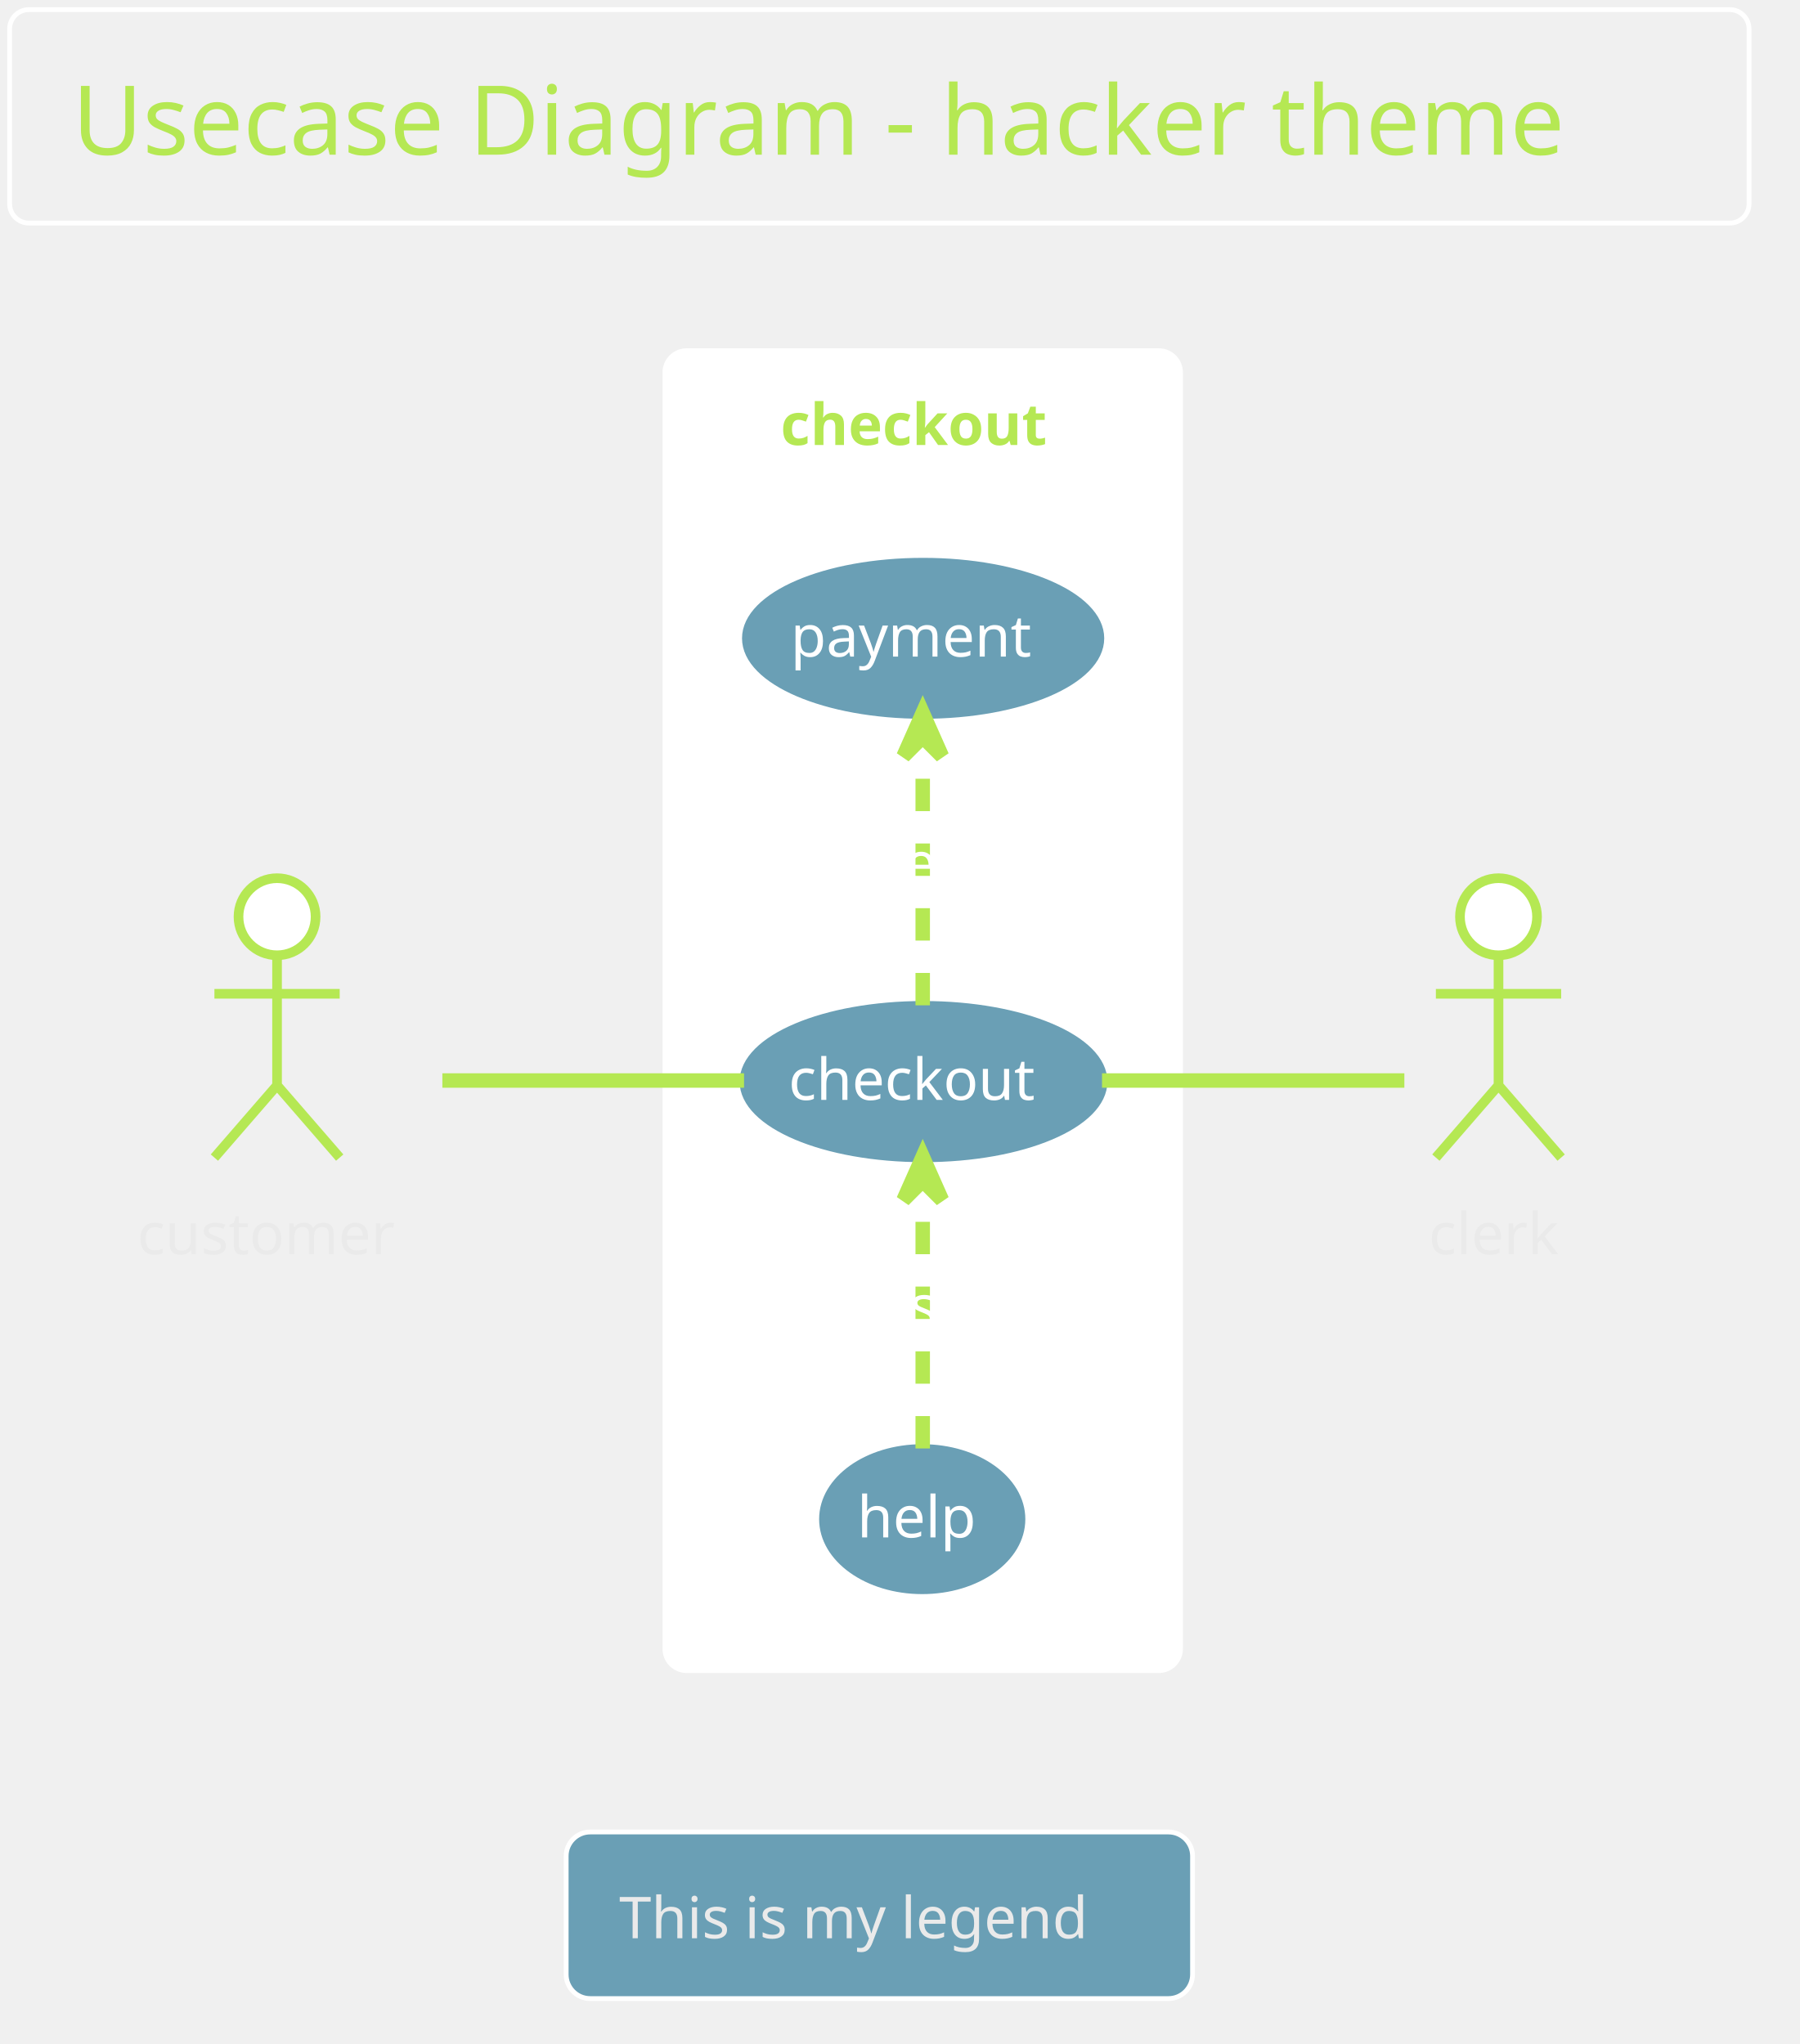
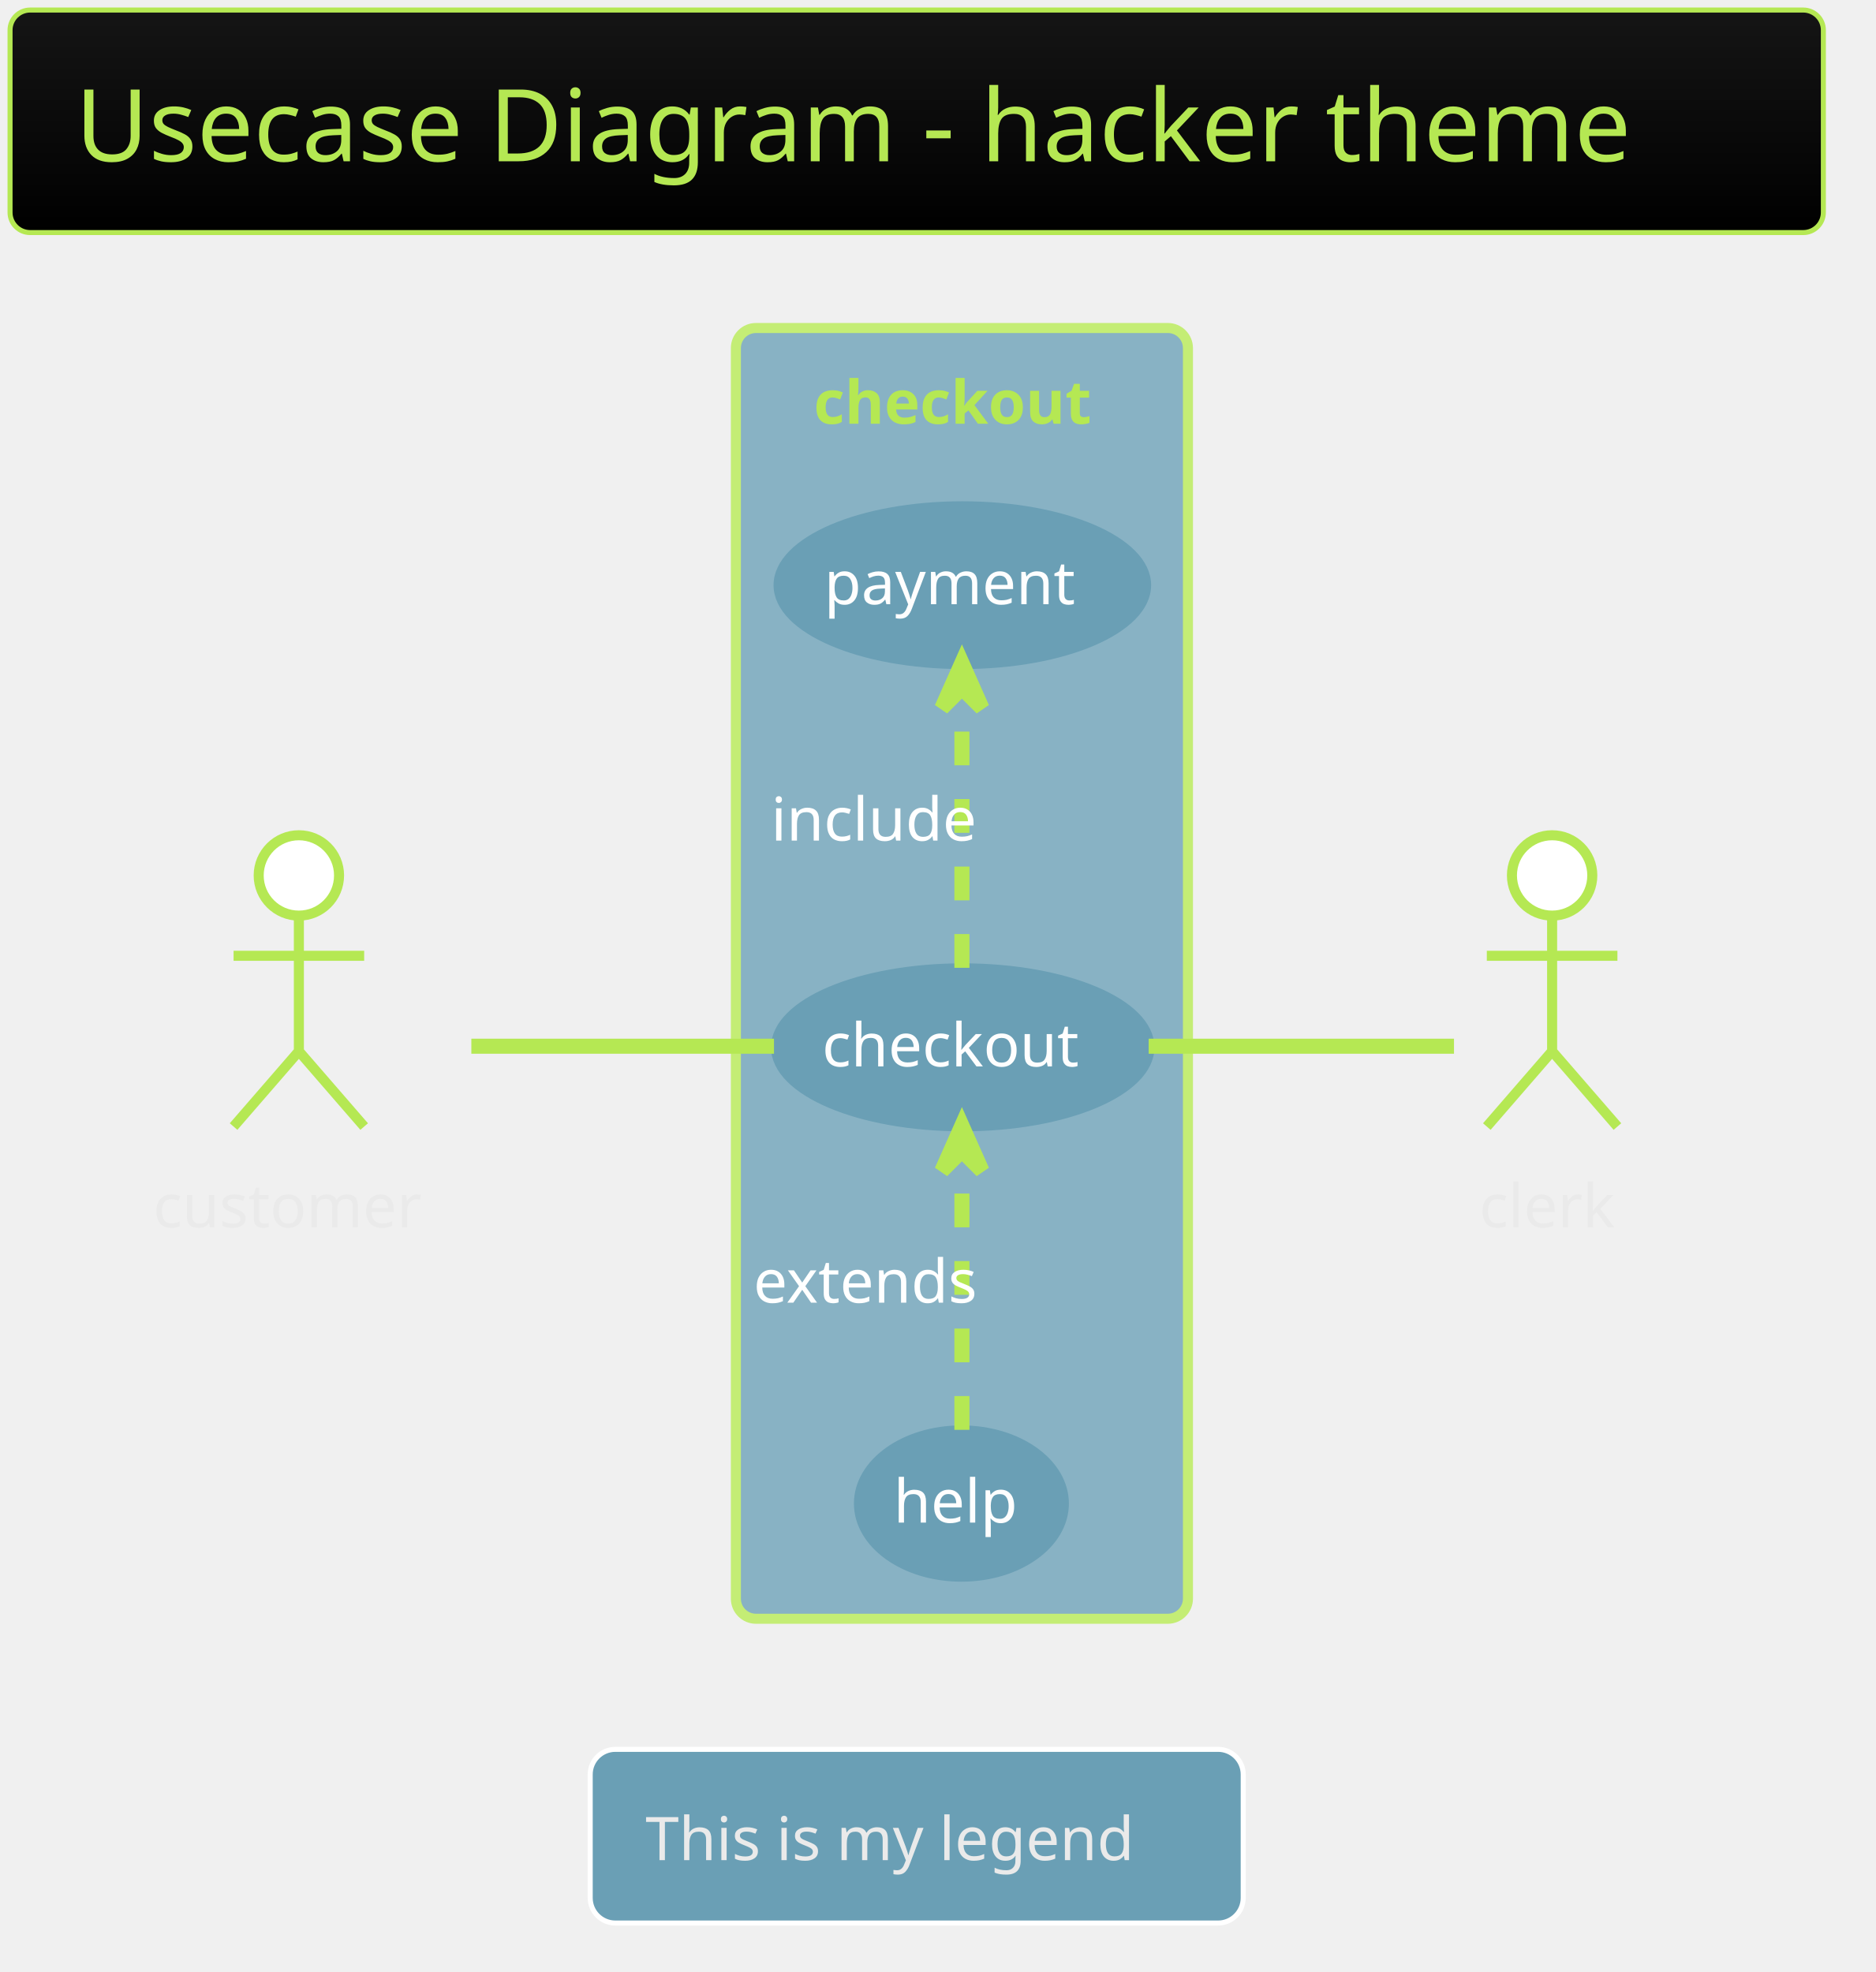
- <svg xmlns="http://www.w3.org/2000/svg" contentScriptType="application/ecmascript" contentStyleType="text/css" height="442.708px" preserveAspectRatio="none" style="width:389px;height:442px;" version="1.1" viewBox="0 0 389 442" width="389.583px" zoomAndPan="magnify">
-   <defs />
+ <svg xmlns="http://www.w3.org/2000/svg" contentScriptType="application/ecmascript" contentStyleType="text/css" height="409.375px" preserveAspectRatio="none" style="width:389px;height:409px;" version="1.1" viewBox="0 0 389 409" width="389.583px" zoomAndPan="magnify">
+   <defs>
+     <linearGradient id="g191j5ob1desf40" x1="50%" x2="50%" y1="0%" y2="100%">
+       <stop offset="0%" stop-color="#151515" />
+       <stop offset="100%" stop-color="#000000" />
+     </linearGradient>
+   </defs>
  <g>
-     <rect fill="none" height="46.153" rx="4.167" ry="4.167" style="stroke: #FFFFFF; stroke-width: 1.042;" width="376.042" x="2.083" y="2.083" />
+     <rect fill="url(#g191j5ob1desf40)" height="46.153" rx="4.167" ry="4.167" style="stroke: #B5E853; stroke-width: 1.042;" width="376.042" x="2.083" y="2.083" />
    <text fill="#B5E853" font-family="Verdana" font-size="20.833" lengthAdjust="spacingAndGlyphs" textLength="348.958" x="15.625" y="33.445">Usecase Diagram - hacker theme</text>
-     <rect fill="#FFFFFF" height="284.375" rx="4.167" ry="4.167" style="stroke: #FFFFFF; stroke-width: 2.083;" width="110.417" x="144.271" y="76.361" />
-     <text fill="#B5E853" font-family="Verdana" font-size="12.5" font-weight="bold" lengthAdjust="spacingAndGlyphs" textLength="61.458" x="168.75" y="96.22">checkout</text>
-     <ellipse cx="199.651" cy="233.888" fill="#6A9FB5" rx="38.714" ry="16.381" style="stroke: #6A9FB5; stroke-width: 2.083;" />
-     <text fill="#FFFFFF" font-family="Verdana" font-size="12.5" lengthAdjust="spacingAndGlyphs" textLength="58.333" x="170.484" y="237.838">checkout</text>
-     <ellipse cx="199.568" cy="138.03" fill="#6A9FB5" rx="38.11" ry="16.357" style="stroke: #6A9FB5; stroke-width: 2.083;" />
-     <text fill="#FFFFFF" font-family="Verdana" font-size="12.5" lengthAdjust="spacingAndGlyphs" textLength="57.292" x="170.922" y="141.98">payment</text>
-     <ellipse cx="199.373" cy="328.507" fill="#6A9FB5" rx="21.248" ry="15.167" style="stroke: #6A9FB5; stroke-width: 2.083;" />
-     <text fill="#FFFFFF" font-family="Verdana" font-size="12.5" lengthAdjust="spacingAndGlyphs" textLength="28.125" x="185.311" y="332.457">help</text>
-     <ellipse cx="59.896" cy="198.236" fill="#FFFFFF" rx="8.333" ry="8.333" style="stroke: #B5E853; stroke-width: 2.083;" />
-     <path d="M59.896,206.569 L59.896,234.694 M46.354,214.903 L73.438,214.903 M59.896,234.694 L46.354,250.319 M59.896,234.694 L73.438,250.319 " fill="none" style="stroke: #B5E853; stroke-width: 2.083;" />
-     <text fill="#EAEAEA" font-family="Verdana" font-size="12.5" lengthAdjust="spacingAndGlyphs" textLength="60.417" x="29.688" y="271.22">customer</text>
-     <ellipse cx="323.958" cy="198.236" fill="#FFFFFF" rx="8.333" ry="8.333" style="stroke: #B5E853; stroke-width: 2.083;" />
-     <path d="M323.958,206.569 L323.958,234.694 M310.417,214.903 L337.5,214.903 M323.958,234.694 L310.417,250.319 M323.958,234.694 L337.5,250.319 " fill="none" style="stroke: #B5E853; stroke-width: 2.083;" />
-     <text fill="#EAEAEA" font-family="Verdana" font-size="12.5" lengthAdjust="spacingAndGlyphs" textLength="30.208" x="308.854" y="271.22">clerk</text>
-     <path d="M95.635,233.653 C115.524,233.653 140.5,233.653 160.854,233.653 " fill="none" id="customer-checkout" style="stroke: #B5E853; stroke-width: 3.125;" />
-     <path d="M199.479,217.395 C199.479,201.426 199.479,176.962 199.479,159.376 " fill="none" id="checkout-&gt;payment" style="stroke: #B5E853; stroke-width: 3.125; stroke-dasharray: 7.0,7.0;" />
-     <polygon fill="#B5E853" points="199.479,154.156,195.312,163.531,199.479,159.364,203.646,163.531,199.479,154.156" style="stroke: #B5E853; stroke-width: 3.125;" />
-     <text fill="#FFFFFF" font-family="Verdana" font-size="12.5" lengthAdjust="spacingAndGlyphs" textLength="45.833" x="159.896" y="191.012">include</text>
-     <path d="M199.479,313.214 C199.479,297.563 199.479,273.051 199.479,255.369 " fill="none" id="help-&gt;checkout" style="stroke: #B5E853; stroke-width: 3.125; stroke-dasharray: 7.0,7.0;" />
-     <polygon fill="#B5E853" points="199.479,250.118,195.312,259.493,199.479,255.327,203.646,259.493,199.479,250.118" style="stroke: #B5E853; stroke-width: 3.125;" />
-     <text fill="#FFFFFF" font-family="Verdana" font-size="12.5" lengthAdjust="spacingAndGlyphs" textLength="53.125" x="156.25" y="286.845">extends</text>
-     <path d="M238.243,233.653 C259.876,233.653 286.124,233.653 303.605,233.653 " fill="none" id="checkout-clerk" style="stroke: #B5E853; stroke-width: 3.125;" />
-     <rect fill="#6A9FB5" height="36.025" rx="5.208" ry="5.208" style="stroke: #FFFFFF; stroke-width: 1.042;" width="135.417" x="122.396" y="396.153" />
-     <text fill="#EAEAEA" font-family="Verdana" font-size="12.5" lengthAdjust="spacingAndGlyphs" textLength="112.5" x="133.854" y="419.137">This is my legend</text>
+     <rect fill="#88B2C4" height="267.708" rx="4.167" ry="4.167" style="stroke: #C4ED75; stroke-width: 2.083;" width="93.75" x="152.604" y="68.028" />
+     <text fill="#B5E853" font-family="Verdana" font-size="12.5" font-weight="bold" lengthAdjust="spacingAndGlyphs" textLength="61.458" x="168.75" y="87.887">checkout</text>
+     <ellipse cx="199.651" cy="217.221" fill="#6A9FB5" rx="38.714" ry="16.381" style="stroke: #6A9FB5; stroke-width: 2.083;" />
+     <text fill="#FEFEFE" font-family="Verdana" font-size="12.5" lengthAdjust="spacingAndGlyphs" textLength="58.333" x="170.484" y="221.171">checkout</text>
+     <ellipse cx="199.568" cy="121.364" fill="#6A9FB5" rx="38.11" ry="16.357" style="stroke: #6A9FB5; stroke-width: 2.083;" />
+     <text fill="#FEFEFE" font-family="Verdana" font-size="12.5" lengthAdjust="spacingAndGlyphs" textLength="57.292" x="170.922" y="125.314">payment</text>
+     <ellipse cx="199.373" cy="311.84" fill="#6A9FB5" rx="21.248" ry="15.167" style="stroke: #6A9FB5; stroke-width: 2.083;" />
+     <text fill="#FEFEFE" font-family="Verdana" font-size="12.5" lengthAdjust="spacingAndGlyphs" textLength="28.125" x="185.311" y="315.79">help</text>
+     <ellipse cx="61.979" cy="181.569" fill="#FFFFFF" rx="8.333" ry="8.333" style="stroke: #B5E853; stroke-width: 2.083;" />
+     <path d="M61.979,189.903 L61.979,218.028 M48.438,198.236 L75.521,198.236 M61.979,218.028 L48.438,233.653 M61.979,218.028 L75.521,233.653 " fill="none" style="stroke: #B5E853; stroke-width: 2.083;" />
+     <text fill="#EAEAEA" font-family="Verdana" font-size="12.5" lengthAdjust="spacingAndGlyphs" textLength="60.417" x="31.771" y="254.553">customer</text>
+     <ellipse cx="321.875" cy="181.569" fill="#FFFFFF" rx="8.333" ry="8.333" style="stroke: #B5E853; stroke-width: 2.083;" />
+     <path d="M321.875,189.903 L321.875,218.028 M308.333,198.236 L335.417,198.236 M321.875,218.028 L308.333,233.653 M321.875,218.028 L335.417,233.653 " fill="none" style="stroke: #B5E853; stroke-width: 2.083;" />
+     <text fill="#EAEAEA" font-family="Verdana" font-size="12.5" lengthAdjust="spacingAndGlyphs" textLength="30.208" x="306.771" y="254.553">clerk</text>
+     <path d="M97.747,216.986 C117.003,216.986 140.784,216.986 160.51,216.986 " fill="none" id="customer-checkout" style="stroke: #B5E853; stroke-width: 3.125;" />
+     <path d="M199.479,200.729 C199.479,184.759 199.479,160.295 199.479,142.709 " fill="none" id="checkout-&gt;payment" style="stroke: #B5E853; stroke-width: 3.125; stroke-dasharray: 7.0,7.0;" />
+     <polygon fill="#B5E853" points="199.479,137.489,195.312,146.864,199.479,142.698,203.646,146.864,199.479,137.489" style="stroke: #B5E853; stroke-width: 3.125;" />
+     <text fill="#FFFFFF" font-family="Verdana" font-size="12.5" lengthAdjust="spacingAndGlyphs" textLength="45.833" x="159.896" y="174.345">include</text>
+     <path d="M199.479,296.548 C199.479,280.897 199.479,256.384 199.479,238.703 " fill="none" id="help-&gt;checkout" style="stroke: #B5E853; stroke-width: 3.125; stroke-dasharray: 7.0,7.0;" />
+     <polygon fill="#B5E853" points="199.479,233.452,195.312,242.827,199.479,238.66,203.646,242.827,199.479,233.452" style="stroke: #B5E853; stroke-width: 3.125;" />
+     <text fill="#FFFFFF" font-family="Verdana" font-size="12.5" lengthAdjust="spacingAndGlyphs" textLength="53.125" x="156.25" y="270.178">extends</text>
+     <path d="M238.206,216.986 C259.217,216.986 284.331,216.986 301.526,216.986 " fill="none" id="checkout-clerk" style="stroke: #B5E853; stroke-width: 3.125;" />
+     <rect fill="#6A9FB5" height="36.025" rx="5.208" ry="5.208" style="stroke: #FFFFFF; stroke-width: 1.042;" width="135.417" x="122.396" y="362.819" />
+     <text fill="#EAEAEA" font-family="Verdana" font-size="12.5" lengthAdjust="spacingAndGlyphs" textLength="112.5" x="133.854" y="385.803">This is my legend</text>
  </g>
</svg>
